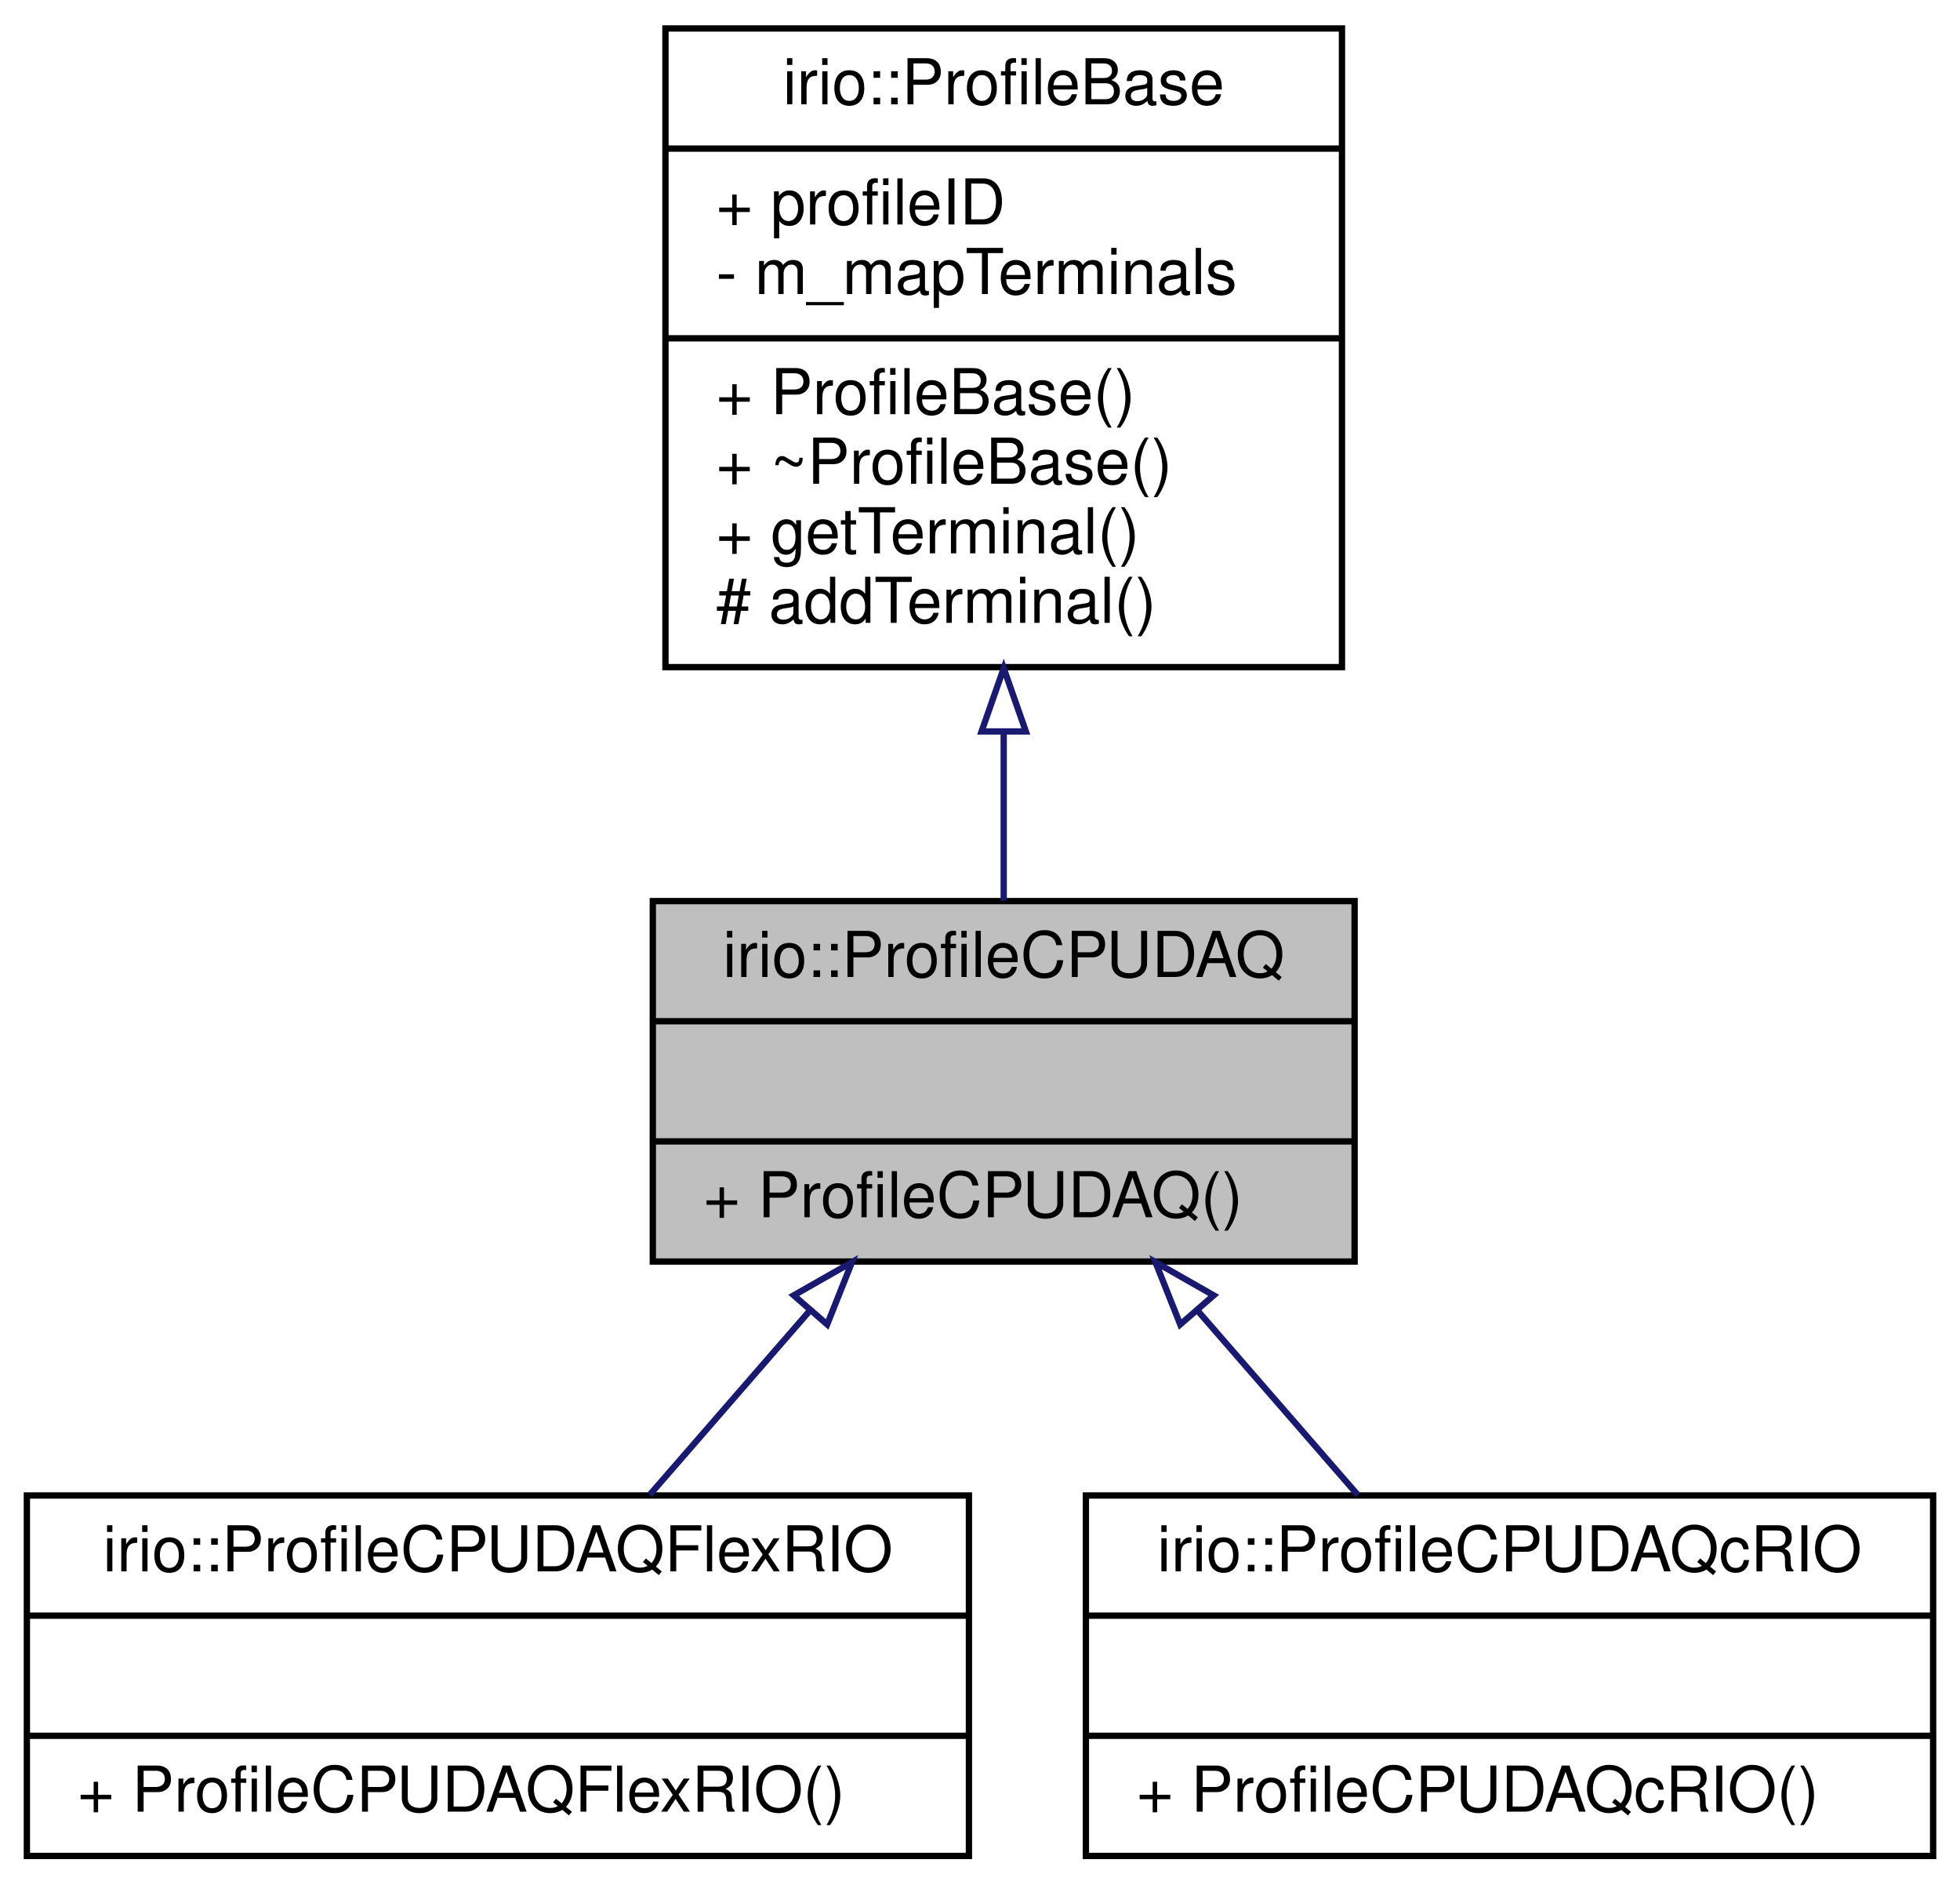
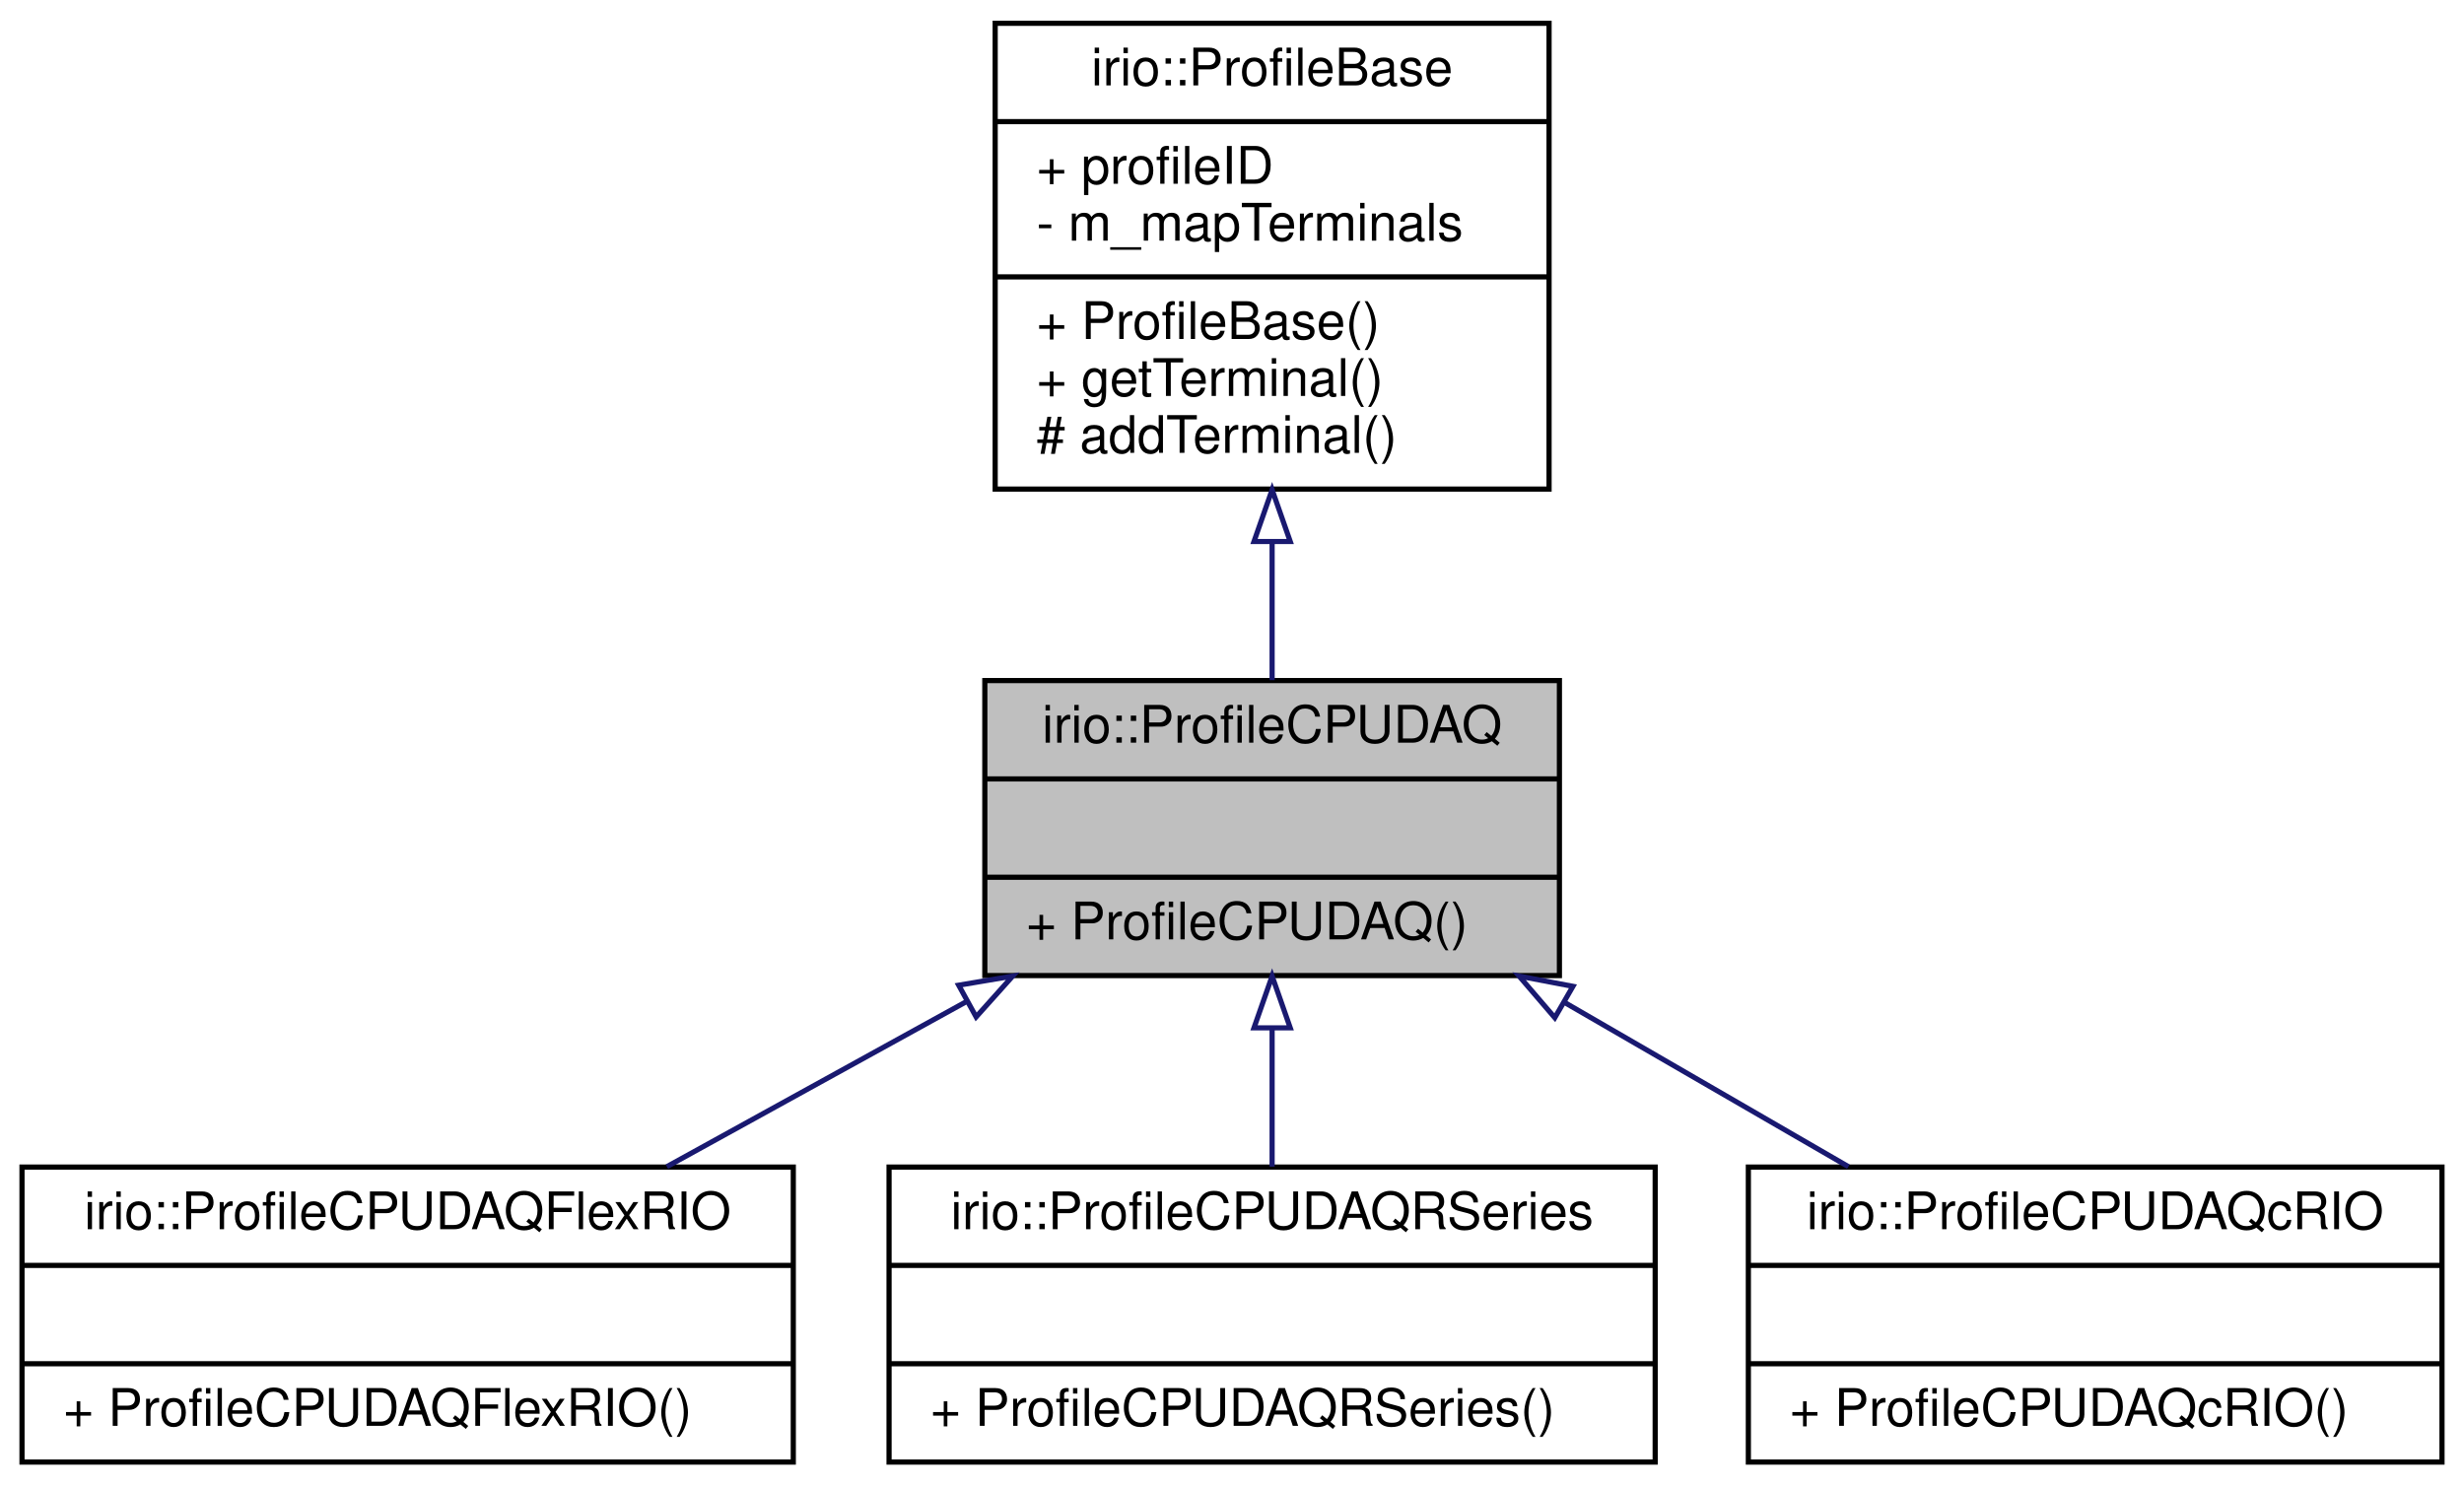
- <svg xmlns="http://www.w3.org/2000/svg" xmlns:xlink="http://www.w3.org/1999/xlink" width="310pt" height="298pt" viewBox="0.00 0.00 309.50 298.00">
-   <g id="graph0" class="graph" transform="scale(1 1) rotate(0) translate(4 294)">
+ <svg xmlns="http://www.w3.org/2000/svg" xmlns:xlink="http://www.w3.org/1999/xlink" width="476pt" height="287pt" viewBox="0.00 0.00 475.50 287.00">
+   <g id="graph0" class="graph" transform="scale(1 1) rotate(0) translate(4 283)">
    <g id="node1" class="node">
      <g id="a_node1">
        <a xlink:title="Profile with the terminals specific to data acquisition functionality.">
-           <polygon fill="#bfbfbf" stroke="black" points="99,-94.5 99,-151.5 210,-151.5 210,-94.5 99,-94.5" />
-           <text text-anchor="middle" x="154.5" y="-139.5" font-family="Helvetica,sans-Serif" font-size="10.00">irio::ProfileCPUDAQ</text>
-           <polyline fill="none" stroke="black" points="99,-132.5 210,-132.5 " />
-           <text text-anchor="middle" x="154.5" y="-120.5" font-family="Helvetica,sans-Serif" font-size="10.00"> </text>
-           <polyline fill="none" stroke="black" points="99,-113.5 210,-113.5 " />
-           <text text-anchor="start" x="107" y="-101.5" font-family="Helvetica,sans-Serif" font-size="10.00">+ ProfileCPUDAQ()</text>
+           <polygon fill="#bfbfbf" stroke="black" points="186,-94.5 186,-151.5 297,-151.5 297,-94.5 186,-94.5" />
+           <text text-anchor="middle" x="241.5" y="-139.5" font-family="Helvetica,sans-Serif" font-size="10.00">irio::ProfileCPUDAQ</text>
+           <polyline fill="none" stroke="black" points="186,-132.5 297,-132.5 " />
+           <text text-anchor="middle" x="241.5" y="-120.5" font-family="Helvetica,sans-Serif" font-size="10.00"> </text>
+           <polyline fill="none" stroke="black" points="186,-113.5 297,-113.5 " />
+           <text text-anchor="start" x="194" y="-101.5" font-family="Helvetica,sans-Serif" font-size="10.00">+ ProfileCPUDAQ()</text>
        </a>
      </g>
    </g>
    <g id="node3" class="node">
      <g id="a_node3">
        <a xlink:href="classirio_1_1ProfileCPUDAQFlexRIO.html" target="_top" xlink:title="Profile with the terminals specific to data acquisition functionality and the ones specific to FlexRI...">
          <polygon fill="none" stroke="black" points="0,-0.5 0,-57.5 149,-57.5 149,-0.5 0,-0.5" />
          <text text-anchor="middle" x="74.5" y="-45.5" font-family="Helvetica,sans-Serif" font-size="10.00">irio::ProfileCPUDAQFlexRIO</text>
          <polyline fill="none" stroke="black" points="0,-38.5 149,-38.5 " />
          <text text-anchor="middle" x="74.5" y="-26.5" font-family="Helvetica,sans-Serif" font-size="10.00"> </text>
          <polyline fill="none" stroke="black" points="0,-19.5 149,-19.5 " />
          <text text-anchor="start" x="8" y="-7.5" font-family="Helvetica,sans-Serif" font-size="10.00">+ ProfileCPUDAQFlexRIO()</text>
        </a>
      </g>
    </g>
    <g id="edge2" class="edge">
-       <path fill="none" stroke="midnightblue" d="M123.9,-86.81C115.48,-77.13 106.47,-66.77 98.49,-57.58" />
-       <polygon fill="none" stroke="midnightblue" points="121.29,-89.15 130.5,-94.4 126.58,-84.55 121.29,-89.15" />
+       <path fill="none" stroke="midnightblue" d="M182.55,-89.53C163.61,-79.09 142.81,-67.63 124.57,-57.58" />
+       <polygon fill="none" stroke="midnightblue" points="180.95,-92.64 191.39,-94.4 184.32,-86.51 180.95,-92.64" />
    </g>
    <g id="node4" class="node">
      <g id="a_node4">
-         <a xlink:href="classirio_1_1ProfileCPUDAQcRIO.html" target="_top" xlink:title="Profile with the terminals specific to data acquisition functionality and the ones specific to cRIO d...">
-           <polygon fill="none" stroke="black" points="167.5,-0.5 167.5,-57.5 301.5,-57.5 301.5,-0.5 167.5,-0.5" />
-           <text text-anchor="middle" x="234.5" y="-45.5" font-family="Helvetica,sans-Serif" font-size="10.00">irio::ProfileCPUDAQcRIO</text>
-           <polyline fill="none" stroke="black" points="167.5,-38.5 301.5,-38.5 " />
-           <text text-anchor="middle" x="234.5" y="-26.5" font-family="Helvetica,sans-Serif" font-size="10.00"> </text>
-           <polyline fill="none" stroke="black" points="167.5,-19.5 301.5,-19.5 " />
-           <text text-anchor="start" x="175.5" y="-7.5" font-family="Helvetica,sans-Serif" font-size="10.00">+ ProfileCPUDAQcRIO()</text>
+         <a xlink:href="classirio_1_1ProfileCPUDAQRSeries.html" target="_top" xlink:title="Profile with the terminals specific to data acquisition functionality and to R Series boards.">
+           <polygon fill="none" stroke="black" points="167.5,-0.5 167.5,-57.5 315.5,-57.5 315.5,-0.5 167.5,-0.5" />
+           <text text-anchor="middle" x="241.5" y="-45.5" font-family="Helvetica,sans-Serif" font-size="10.00">irio::ProfileCPUDAQRSeries</text>
+           <polyline fill="none" stroke="black" points="167.5,-38.5 315.5,-38.5 " />
+           <text text-anchor="middle" x="241.5" y="-26.5" font-family="Helvetica,sans-Serif" font-size="10.00"> </text>
+           <polyline fill="none" stroke="black" points="167.5,-19.5 315.5,-19.5 " />
+           <text text-anchor="start" x="175.5" y="-7.5" font-family="Helvetica,sans-Serif" font-size="10.00">+ ProfileCPUDAQRSeries()</text>
        </a>
      </g>
    </g>
    <g id="edge3" class="edge">
-       <path fill="none" stroke="midnightblue" d="M185.1,-86.81C193.52,-77.13 202.53,-66.77 210.51,-57.58" />
-       <polygon fill="none" stroke="midnightblue" points="182.42,-84.55 178.5,-94.4 187.71,-89.15 182.42,-84.55" />
+       <path fill="none" stroke="midnightblue" d="M241.5,-84.21C241.5,-75.29 241.5,-65.95 241.5,-57.58" />
+       <polygon fill="none" stroke="midnightblue" points="238,-84.4 241.5,-94.4 245,-84.4 238,-84.4" />
+     </g>
+     <g id="node5" class="node">
+       <g id="a_node5">
+         <a xlink:href="classirio_1_1ProfileCPUDAQcRIO.html" target="_top" xlink:title="Profile with the terminals specific to data acquisition functionality and the ones specific to cRIO d...">
+           <polygon fill="none" stroke="black" points="333.5,-0.5 333.5,-57.5 467.5,-57.5 467.5,-0.5 333.5,-0.5" />
+           <text text-anchor="middle" x="400.5" y="-45.5" font-family="Helvetica,sans-Serif" font-size="10.00">irio::ProfileCPUDAQcRIO</text>
+           <polyline fill="none" stroke="black" points="333.5,-38.5 467.5,-38.5 " />
+           <text text-anchor="middle" x="400.5" y="-26.5" font-family="Helvetica,sans-Serif" font-size="10.00"> </text>
+           <polyline fill="none" stroke="black" points="333.5,-19.5 467.5,-19.5 " />
+           <text text-anchor="start" x="341.5" y="-7.5" font-family="Helvetica,sans-Serif" font-size="10.00">+ ProfileCPUDAQcRIO()</text>
+         </a>
+       </g>
+     </g>
+     <g id="edge4" class="edge">
+       <path fill="none" stroke="midnightblue" d="M297.87,-89.38C315.84,-78.99 335.54,-67.59 352.83,-57.58" />
+       <polygon fill="none" stroke="midnightblue" points="296.11,-86.36 289.21,-94.4 299.61,-92.42 296.11,-86.36" />
    </g>
    <g id="node2" class="node">
      <g id="a_node2">
        <a xlink:href="classirio_1_1ProfileBase.html" target="_top" xlink:title="Base profile class.">
-           <polygon fill="none" stroke="black" points="101,-188.5 101,-289.5 208,-289.5 208,-188.5 101,-188.5" />
-           <text text-anchor="middle" x="154.5" y="-277.5" font-family="Helvetica,sans-Serif" font-size="10.00">irio::ProfileBase</text>
-           <polyline fill="none" stroke="black" points="101,-270.5 208,-270.5 " />
-           <text text-anchor="start" x="109" y="-258.5" font-family="Helvetica,sans-Serif" font-size="10.00">+ profileID</text>
-           <text text-anchor="start" x="109" y="-247.5" font-family="Helvetica,sans-Serif" font-size="10.00">- m_mapTerminals</text>
-           <polyline fill="none" stroke="black" points="101,-240.5 208,-240.5 " />
-           <text text-anchor="start" x="109" y="-228.5" font-family="Helvetica,sans-Serif" font-size="10.00">+ ProfileBase()</text>
-           <text text-anchor="start" x="109" y="-217.5" font-family="Helvetica,sans-Serif" font-size="10.00">+ ~ProfileBase()</text>
-           <text text-anchor="start" x="109" y="-206.5" font-family="Helvetica,sans-Serif" font-size="10.00">+ getTerminal()</text>
-           <text text-anchor="start" x="109" y="-195.5" font-family="Helvetica,sans-Serif" font-size="10.00"># addTerminal()</text>
+           <polygon fill="none" stroke="black" points="188,-188.5 188,-278.5 295,-278.5 295,-188.5 188,-188.5" />
+           <text text-anchor="middle" x="241.5" y="-266.5" font-family="Helvetica,sans-Serif" font-size="10.00">irio::ProfileBase</text>
+           <polyline fill="none" stroke="black" points="188,-259.5 295,-259.5 " />
+           <text text-anchor="start" x="196" y="-247.5" font-family="Helvetica,sans-Serif" font-size="10.00">+ profileID</text>
+           <text text-anchor="start" x="196" y="-236.5" font-family="Helvetica,sans-Serif" font-size="10.00">- m_mapTerminals</text>
+           <polyline fill="none" stroke="black" points="188,-229.5 295,-229.5 " />
+           <text text-anchor="start" x="196" y="-217.5" font-family="Helvetica,sans-Serif" font-size="10.00">+ ProfileBase()</text>
+           <text text-anchor="start" x="196" y="-206.5" font-family="Helvetica,sans-Serif" font-size="10.00">+ getTerminal()</text>
+           <text text-anchor="start" x="196" y="-195.5" font-family="Helvetica,sans-Serif" font-size="10.00"># addTerminal()</text>
        </a>
      </g>
    </g>
    <g id="edge1" class="edge">
-       <path fill="none" stroke="midnightblue" d="M154.5,-178.23C154.5,-168.92 154.5,-159.71 154.5,-151.59" />
-       <polygon fill="none" stroke="midnightblue" points="151,-178.33 154.5,-188.33 158,-178.33 151,-178.33" />
+       <path fill="none" stroke="midnightblue" d="M241.5,-178.35C241.5,-169.07 241.5,-159.79 241.5,-151.59" />
+       <polygon fill="none" stroke="midnightblue" points="238,-178.37 241.5,-188.37 245,-178.37 238,-178.37" />
    </g>
  </g>
</svg>
